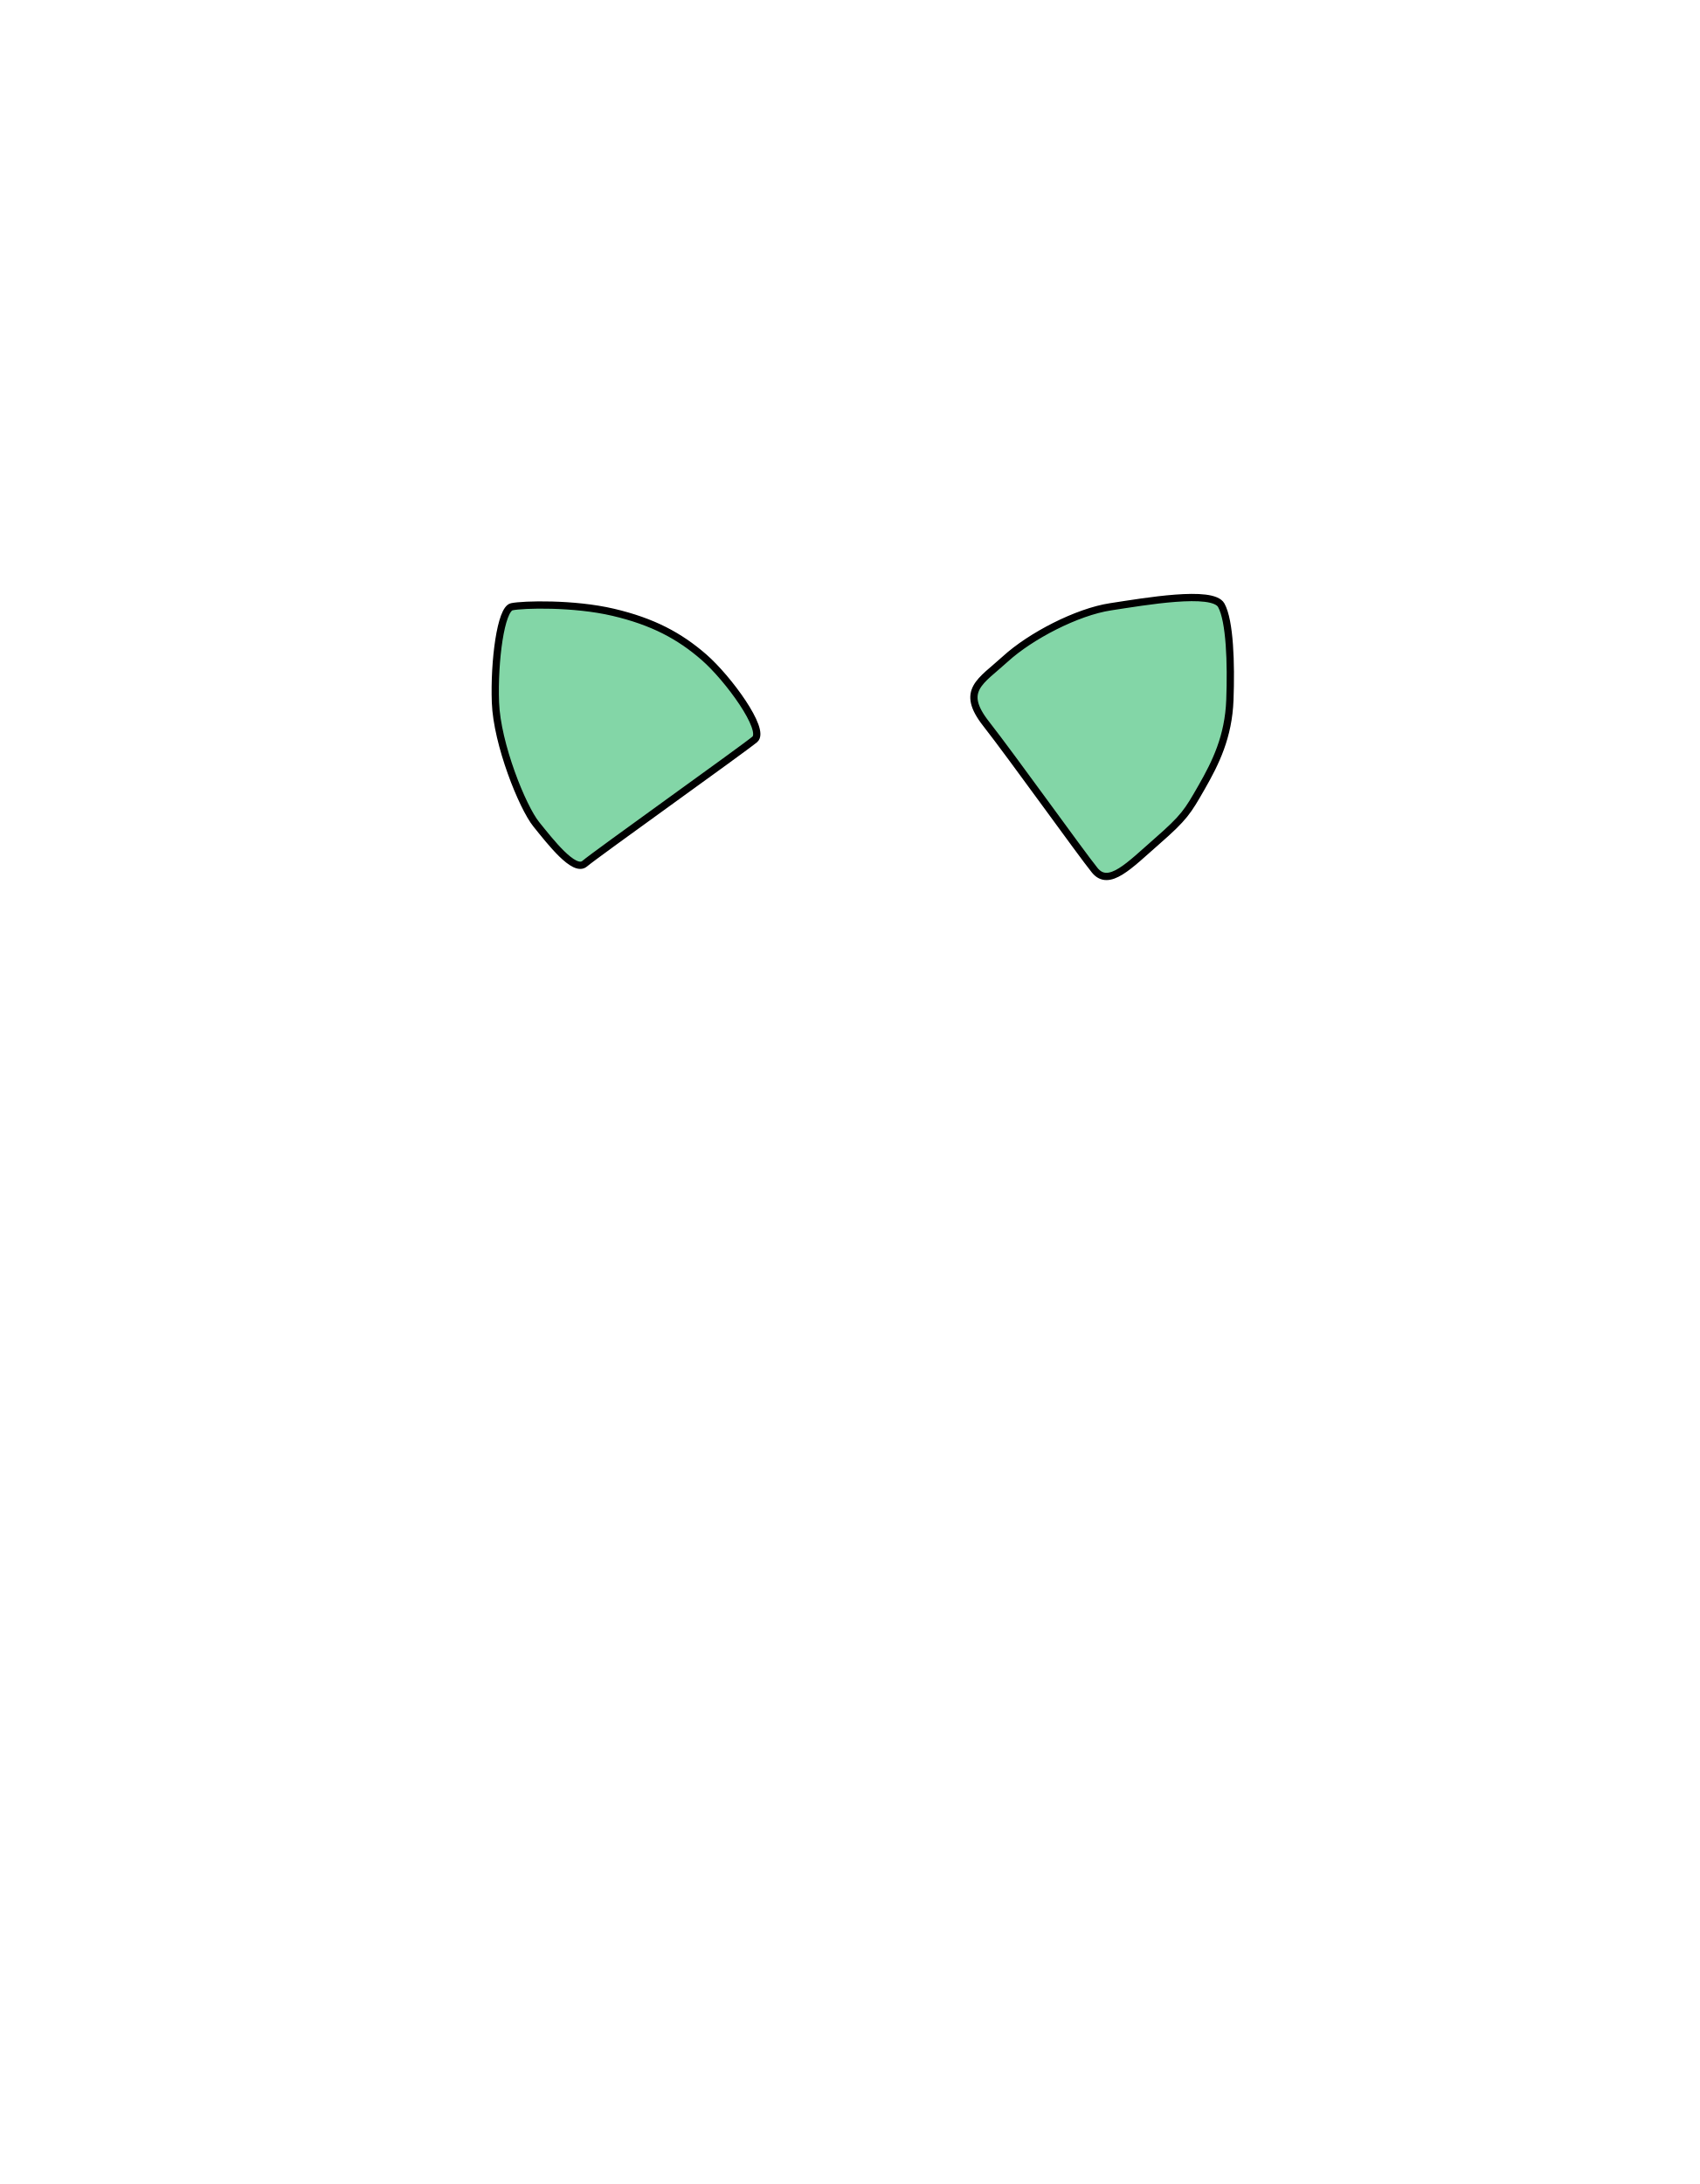
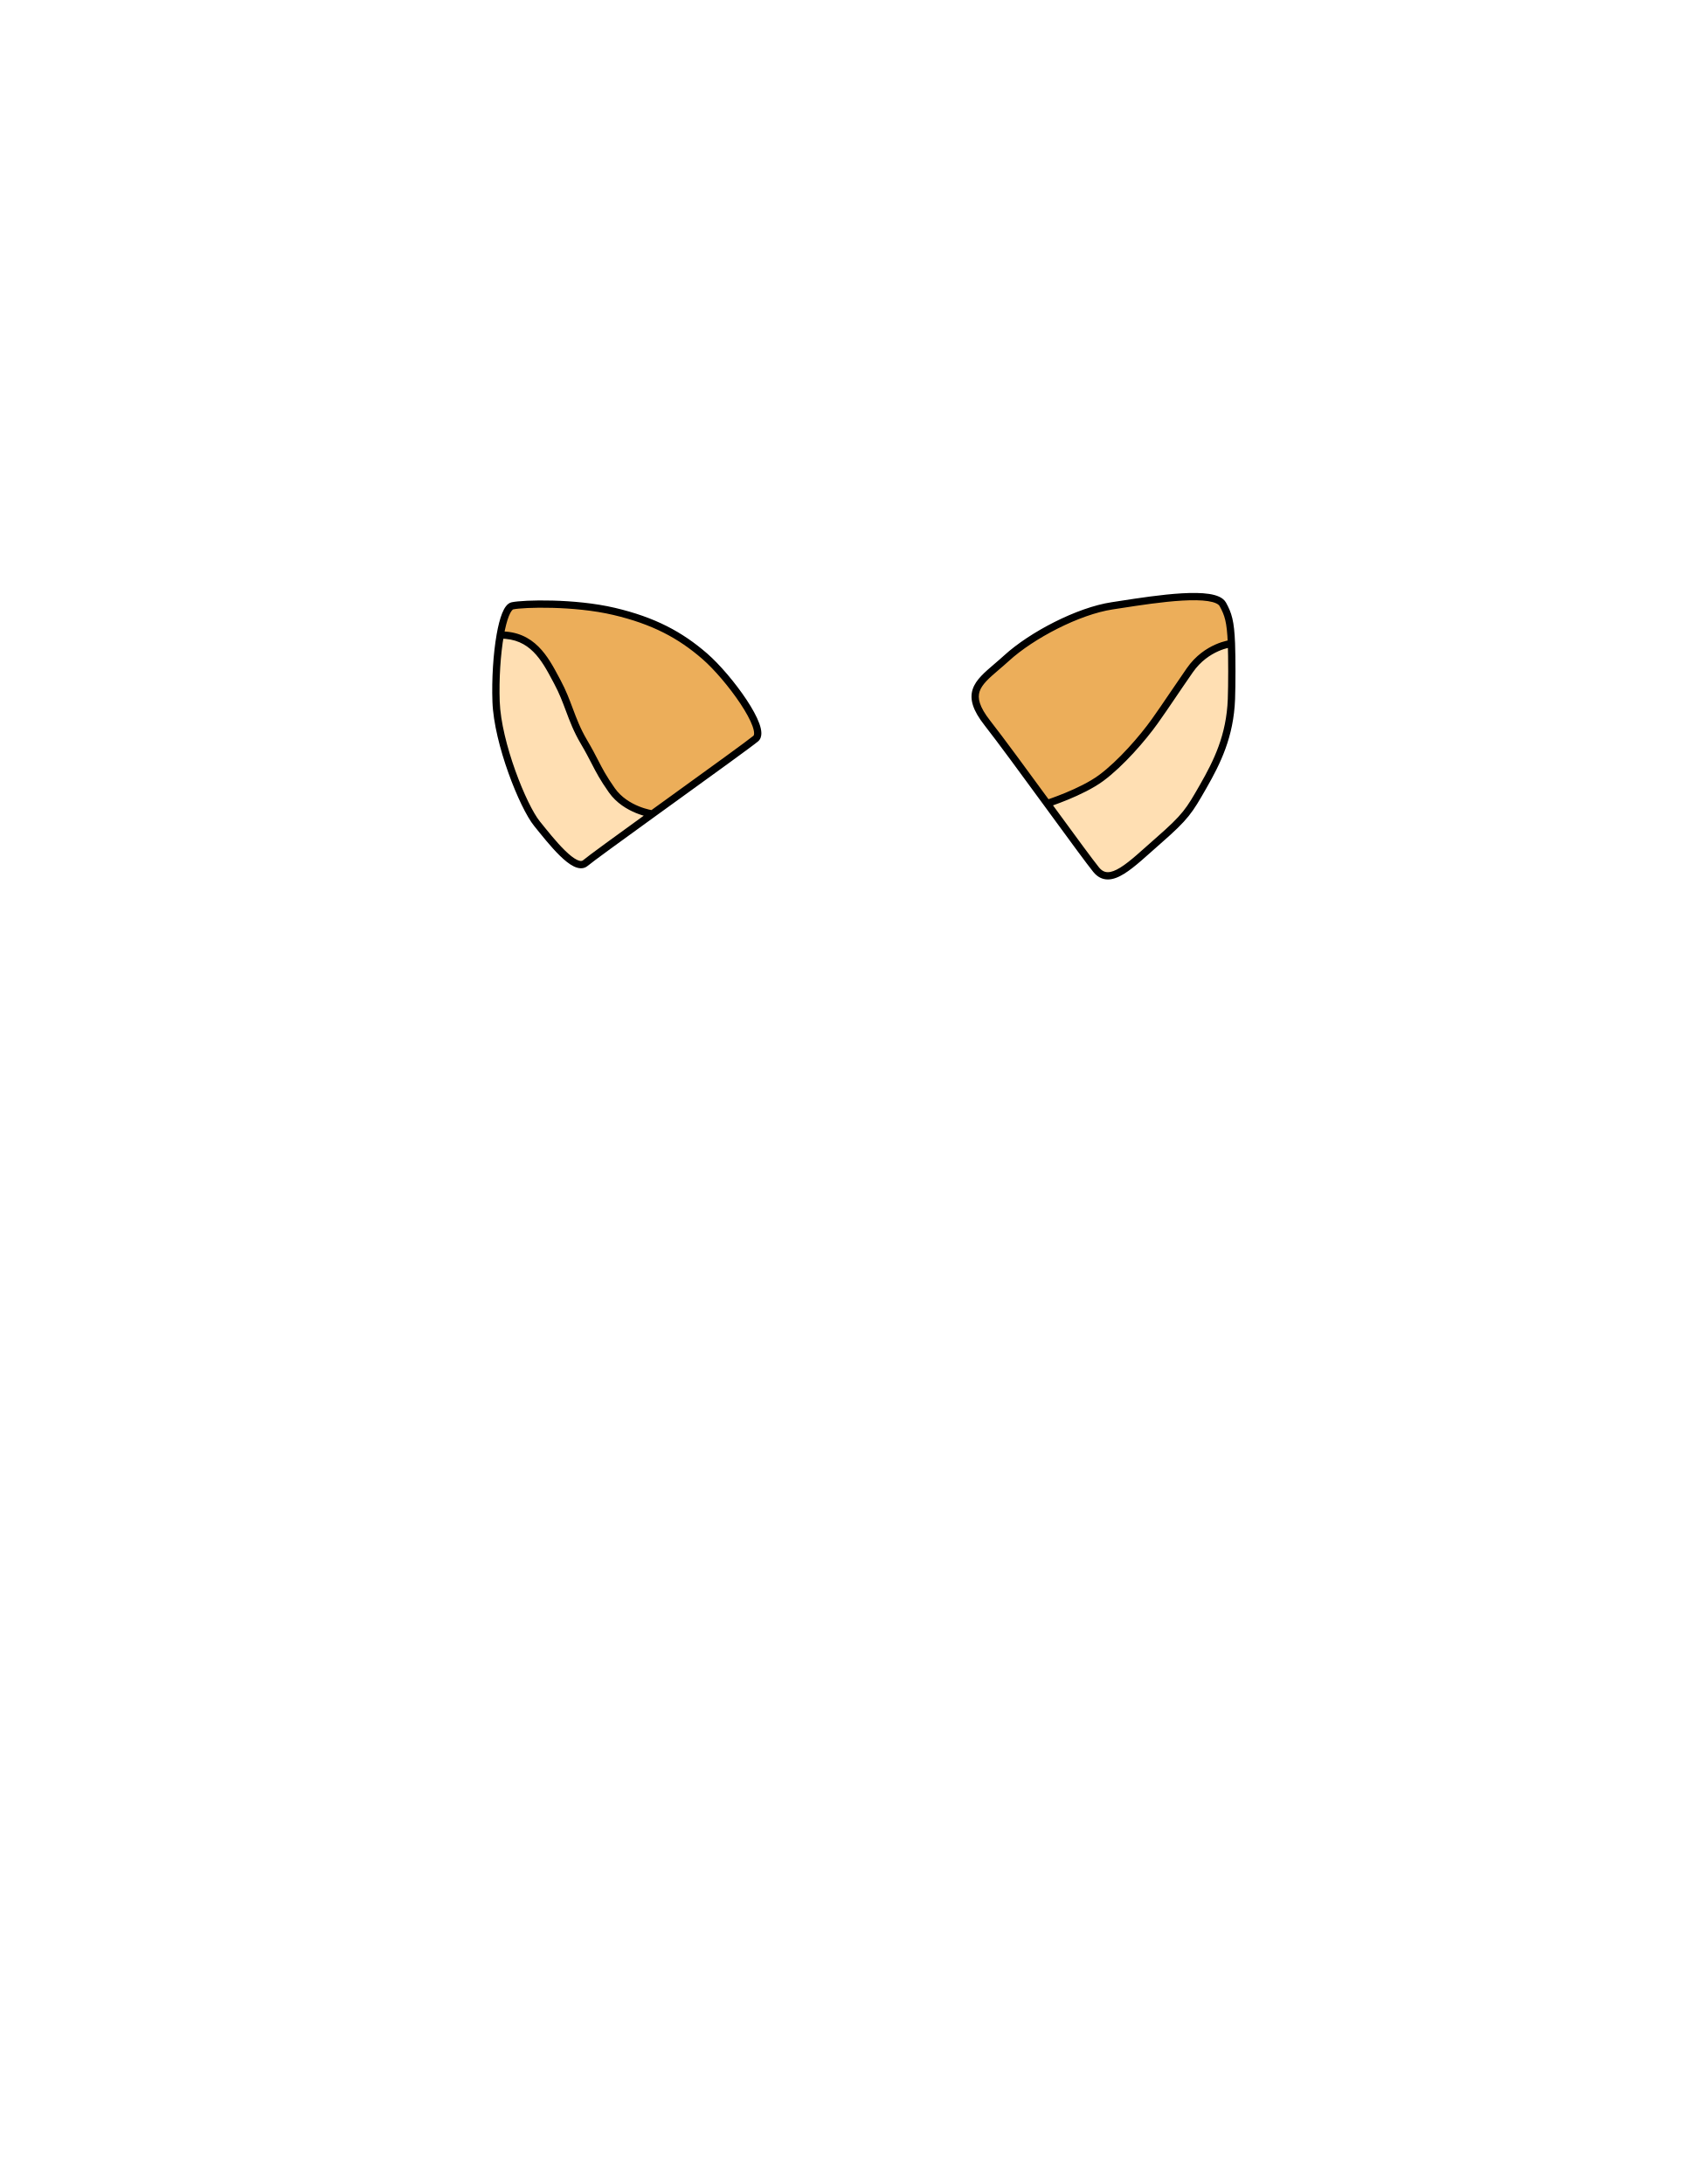
- <svg xmlns="http://www.w3.org/2000/svg" width="701" height="901" viewBox="0 0 701 901" fill="none">
-   <path d="M311.383 305.03C315.984 301.155 300.405 279.791 290.359 271.068C280.313 262.346 269.365 256.451 253.003 252.601C236.642 248.751 215.669 249.345 211.136 250.315C206.604 251.285 203.79 272.634 204.399 289.776C205.008 306.919 215.518 332.991 221.242 340.065C226.966 347.139 236.882 360.036 241.213 356.307C245.544 352.577 306.781 308.905 311.383 305.03Z" fill="#83D6A7" />
-   <path d="M406.798 298.561C396.018 284.79 404.527 281.191 414.804 271.816C425.081 262.441 444.246 252.429 458.224 250.316C472.202 248.202 500.303 243.253 503.847 249.722C507.39 256.191 507.957 273.561 507.39 288.762C506.823 303.964 501.506 314.695 495.744 324.76L495.703 324.832C489.976 334.835 488.639 337.17 477.308 347.077C465.95 357.007 457.436 366.2 451.623 359.01C445.81 351.82 417.577 312.332 406.798 298.561Z" fill="#83D6A7" />
-   <path d="M495.744 324.76C501.506 314.695 506.823 303.964 507.39 288.762C507.957 273.561 507.39 256.191 503.847 249.722C500.303 243.253 472.202 248.202 458.224 250.316C444.246 252.429 425.081 262.441 414.804 271.816C404.527 281.191 396.018 284.79 406.798 298.561C417.577 312.332 445.81 351.82 451.623 359.01C457.436 366.2 465.95 357.007 477.308 347.077C488.639 337.17 489.976 334.835 495.703 324.832M495.744 324.76L495.703 324.832M495.744 324.76C495.73 324.784 495.716 324.808 495.703 324.832M311.383 305.03C315.984 301.155 300.405 279.791 290.359 271.068C280.313 262.346 269.365 256.451 253.003 252.601C236.642 248.751 215.669 249.345 211.136 250.315C206.604 251.285 203.79 272.634 204.399 289.776C205.008 306.919 215.518 332.991 221.242 340.065C226.966 347.139 236.882 360.036 241.213 356.307C245.544 352.577 306.781 308.905 311.383 305.03Z" stroke="black" stroke-width="3" stroke-linecap="round" />
+ <svg xmlns="http://www.w3.org/2000/svg" width="701" height="900" viewBox="0 0 701 900" fill="none">
+   <path fill-rule="evenodd" clip-rule="evenodd" d="M290.359 270.407C300.405 279.13 315.984 300.494 311.383 304.369C309.132 306.265 293.33 317.682 277.266 329.289C274.424 331.343 271.573 333.403 268.787 335.417C268.787 335.417 257.949 333.977 252.08 325.644C248.519 320.588 246.971 317.586 245.136 314.027C243.946 311.72 242.636 309.178 240.578 305.691C237.762 300.919 236.171 296.675 234.573 292.411C233.201 288.751 231.824 285.077 229.662 281.043C229.449 280.645 229.235 280.244 229.02 279.839C224.503 271.354 219.292 261.565 206.11 261.695C207.303 254.934 209.035 250.104 211.136 249.654C215.669 248.684 236.642 248.09 253.003 251.94C269.365 255.79 280.313 261.685 290.359 270.407Z" fill="#ECAE5A" />
+   <path fill-rule="evenodd" clip-rule="evenodd" d="M410.7 274.746C402.547 281.716 397.504 286.027 406.798 297.9C412.263 304.882 422.215 318.475 431.456 331.117C431.456 331.117 445.625 326.583 453.724 320.597C461.822 314.611 470.86 304.165 475.79 297.24C478.473 293.471 480.461 290.536 482.832 287.035L482.834 287.032C484.819 284.102 487.072 280.775 490.226 276.231C497.151 266.254 507.39 265.198 507.39 265.198C507.037 255.98 506.032 253.051 503.847 249.061C500.582 243.1 476.463 246.834 461.759 249.111C460.506 249.305 459.322 249.489 458.224 249.655C444.246 251.768 425.081 261.78 414.804 271.155C413.387 272.448 412.004 273.631 410.7 274.746ZM434.333 335.053C433.811 334.339 433.285 333.619 432.756 332.895L432.754 332.892C433.284 333.617 433.811 334.338 434.333 335.053Z" fill="#ECAE5A" />
+   <path d="M204.399 289.115C205.008 306.258 215.518 332.33 221.242 339.404C226.966 346.478 236.882 359.375 241.213 355.646C243.051 354.063 255.133 345.29 268.787 335.417C268.787 335.417 257.949 333.977 252.08 325.644C248.519 320.588 246.971 317.586 245.136 314.027C243.946 311.72 242.636 309.178 240.578 305.691C237.762 300.919 236.171 296.675 234.573 292.411C233.201 288.751 231.824 285.077 229.662 281.043C229.449 280.645 229.235 280.244 229.02 279.839C224.503 271.354 219.292 261.565 206.11 261.695C204.73 269.516 204.072 279.92 204.399 289.115Z" fill="#FFDFB3" />
+   <path d="M495.744 324.098C501.506 314.034 506.823 303.303 507.39 288.101C507.607 282.276 507.609 270.924 507.39 265.198C507.39 265.198 497.151 266.254 490.226 276.231C487.072 280.775 484.819 284.102 482.834 287.032L482.832 287.035C480.461 290.536 478.473 293.471 475.79 297.24C470.86 304.165 461.822 314.611 453.724 320.597C445.625 326.583 431.456 331.117 431.456 331.117L432.754 332.892L432.756 332.895L434.333 335.053C442.172 345.775 449.066 355.186 451.623 358.349C457.436 365.539 465.95 356.346 477.308 346.416C488.639 336.509 489.976 334.174 495.703 324.17L495.744 324.098Z" fill="#FFDFB3" />
+   <path d="M311.383 304.369L310.416 303.222L311.383 304.369ZM211.136 249.654L210.822 248.187L211.136 249.654ZM204.399 289.115L205.898 289.062L205.898 289.062L204.399 289.115ZM241.213 355.646L242.192 356.782L241.213 355.646ZM406.798 297.9L407.979 296.975L407.979 296.975L406.798 297.9ZM414.804 271.155L415.815 272.263L415.815 272.263L414.804 271.155ZM458.224 249.655L458 248.171L458 248.171L458.224 249.655ZM503.847 249.061L505.162 248.34L505.162 248.34L503.847 249.061ZM507.39 288.101L505.891 288.045L507.39 288.101ZM477.308 346.416L476.32 345.287L476.32 345.287L477.308 346.416ZM451.623 358.349L452.789 357.406L451.623 358.349ZM495.703 324.17L497.004 324.916L497.004 324.916L495.703 324.17ZM490.226 276.231L488.994 275.375L488.994 275.375L490.226 276.231ZM475.79 297.24L477.012 298.11L477.012 298.11L475.79 297.24ZM229.662 281.043L228.34 281.751L228.34 281.751L229.662 281.043ZM240.578 305.691L239.286 306.453L239.286 306.453L240.578 305.691ZM252.08 325.644L250.854 326.508L250.854 326.508L252.08 325.644ZM268.787 335.417L269.666 336.632L269.666 336.632L268.787 335.417ZM277.266 329.289L276.388 328.073L276.388 328.073L277.266 329.289ZM245.136 314.027L243.803 314.714L243.803 314.714L245.136 314.027ZM234.573 292.411L233.168 292.938L233.168 292.938L234.573 292.411ZM229.02 279.839L230.344 279.134L230.344 279.134L229.02 279.839ZM410.7 274.746L409.725 273.605L409.725 273.605L410.7 274.746ZM482.832 287.035L484.074 287.876L484.074 287.875L482.832 287.035ZM461.759 249.111L461.989 250.594L461.989 250.594L461.759 249.111ZM434.333 335.053L433.122 335.938L433.122 335.938L434.333 335.053ZM432.756 332.895L433.967 332.01L433.966 332.008L432.756 332.895ZM482.834 287.032L481.592 286.19L481.592 286.191L482.834 287.032ZM312.349 305.516C313.39 304.64 313.719 303.369 313.712 302.147C313.706 300.931 313.375 299.561 312.862 298.144C311.833 295.297 309.929 291.876 307.615 288.378C302.982 281.375 296.489 273.743 291.343 269.274L289.376 271.54C294.275 275.793 300.595 283.205 305.113 290.033C307.374 293.452 309.13 296.643 310.041 299.164C310.499 300.431 310.709 301.434 310.712 302.163C310.716 302.885 310.526 303.13 310.416 303.222L312.349 305.516ZM291.343 269.274C281.104 260.385 269.934 254.383 253.347 250.48L252.66 253.4C268.797 257.197 279.523 262.984 289.376 271.54L291.343 269.274ZM253.347 250.48C245.03 248.523 235.585 247.703 227.674 247.49C219.81 247.279 213.278 247.662 210.822 248.187L211.45 251.121C213.527 250.677 219.747 250.278 227.593 250.489C235.393 250.699 244.615 251.507 252.66 253.4L253.347 250.48ZM202.9 289.169C203.213 297.965 206.05 308.936 209.49 318.541C212.918 328.11 217.045 336.602 220.076 340.348L222.408 338.46C219.715 335.133 215.725 327.051 212.315 317.53C208.917 308.044 206.195 297.409 205.898 289.062L202.9 289.169ZM220.076 340.348C222.906 343.845 226.887 348.929 230.703 352.65C232.601 354.501 234.564 356.121 236.412 357.024C238.241 357.917 240.425 358.303 242.192 356.782L240.234 354.509C239.835 354.853 239.155 355.025 237.729 354.328C236.32 353.64 234.634 352.293 232.797 350.502C229.142 346.938 225.302 342.036 222.408 338.46L220.076 340.348ZM415.815 272.263C420.827 267.691 428.065 262.917 435.801 259.022C443.543 255.123 451.672 252.162 458.449 251.138L458 248.171C450.799 249.26 442.356 252.362 434.452 256.342C426.542 260.325 419.058 265.244 413.793 270.047L415.815 272.263ZM505.891 288.045C505.337 302.882 500.165 313.358 494.442 323.353L497.046 324.844C502.847 314.711 508.308 303.724 508.889 288.157L505.891 288.045ZM476.32 345.287C470.536 350.344 465.732 354.972 461.598 357.526C459.546 358.794 457.868 359.41 456.486 359.414C455.215 359.418 454.002 358.905 452.789 357.406L450.456 359.292C452.15 361.387 454.181 362.422 456.496 362.414C458.701 362.407 460.951 361.452 463.174 360.079C467.589 357.351 472.722 352.418 478.295 347.545L476.32 345.287ZM494.442 323.353L494.401 323.425L497.004 324.915L497.046 324.844L494.442 323.353ZM494.401 323.425C491.524 328.451 489.816 331.427 487.437 334.39C485.058 337.353 481.977 340.341 476.32 345.287L478.295 347.545C483.969 342.584 487.222 339.451 489.776 336.268C492.33 333.087 494.154 329.894 497.004 324.916L494.401 323.425ZM494.442 323.353C494.435 323.365 494.428 323.377 494.421 323.389C494.414 323.401 494.408 323.413 494.401 323.425L497.004 324.916C497.034 324.865 497.017 324.894 497.046 324.844L494.442 323.353ZM502.531 249.781C503.587 251.71 504.32 253.31 504.846 255.517C505.381 257.758 505.716 260.681 505.891 265.255L508.889 265.14C508.711 260.497 508.367 257.346 507.764 254.821C507.154 252.261 506.291 250.402 505.162 248.34L502.531 249.781ZM505.891 265.255C506.109 270.942 506.107 282.257 505.891 288.045L508.889 288.157C509.108 282.296 509.11 270.905 508.889 265.14L505.891 265.255ZM507.39 265.198C507.236 263.706 507.235 263.706 507.234 263.706C507.234 263.706 507.233 263.706 507.233 263.706C507.232 263.706 507.23 263.706 507.229 263.706C507.226 263.707 507.222 263.707 507.218 263.708C507.209 263.709 507.198 263.71 507.185 263.711C507.158 263.715 507.122 263.719 507.076 263.725C506.984 263.737 506.855 263.756 506.692 263.783C506.367 263.836 505.905 263.923 505.334 264.06C504.192 264.332 502.608 264.803 500.799 265.601C497.18 267.197 492.647 270.113 488.994 275.375L491.458 277.086C494.731 272.372 498.779 269.771 502.01 268.345C503.627 267.632 505.035 267.215 506.03 266.978C506.527 266.859 506.919 266.786 507.18 266.743C507.311 266.721 507.409 266.707 507.47 266.699C507.501 266.695 507.523 266.692 507.535 266.691C507.542 266.69 507.545 266.69 507.547 266.69C507.548 266.689 507.548 266.689 507.547 266.69C507.547 266.69 507.547 266.69 507.546 266.69C507.546 266.69 507.545 266.69 507.545 266.69C507.544 266.69 507.544 266.69 507.39 265.198ZM474.568 296.37C469.687 303.226 460.756 313.534 452.832 319.391L454.615 321.803C462.889 315.688 472.032 305.104 477.012 298.11L474.568 296.37ZM432.667 330.232C423.433 317.6 413.463 303.982 407.979 296.975L405.616 298.824C411.063 305.782 420.996 319.349 430.245 332.002L432.667 330.232ZM452.832 319.391C448.935 322.271 443.508 324.845 438.98 326.715C436.731 327.645 434.73 328.39 433.293 328.902C432.575 329.158 431.998 329.356 431.603 329.489C431.405 329.555 431.252 329.606 431.15 329.639C431.099 329.656 431.06 329.668 431.035 329.677C431.022 329.681 431.013 329.684 431.007 329.686C431.004 329.687 431.002 329.687 431.001 329.688C431 329.688 430.999 329.688 430.999 329.688C430.999 329.688 430.999 329.688 430.999 329.688C430.999 329.688 430.999 329.688 431.456 331.117C431.913 332.546 431.914 332.546 431.914 332.545C431.914 332.545 431.914 332.545 431.915 332.545C431.915 332.545 431.916 332.545 431.917 332.544C431.919 332.544 431.922 332.543 431.926 332.541C431.934 332.539 431.945 332.535 431.959 332.531C431.988 332.521 432.03 332.508 432.085 332.49C432.194 332.454 432.354 332.401 432.559 332.332C432.97 332.194 433.564 331.99 434.3 331.728C435.773 331.203 437.821 330.44 440.126 329.488C444.708 327.595 450.413 324.909 454.615 321.803L452.832 319.391ZM210.822 248.187C209.799 248.406 209.02 249.108 208.442 249.862C207.85 250.634 207.339 251.63 206.89 252.75C205.99 254.997 205.237 258.01 204.633 261.434L207.587 261.955C208.176 258.619 208.885 255.836 209.675 253.866C210.071 252.877 210.461 252.158 210.823 251.687C211.197 251.198 211.422 251.127 211.45 251.121L210.822 248.187ZM204.633 261.434C203.232 269.372 202.57 279.883 202.9 289.169L205.898 289.062C205.574 279.958 206.228 269.659 207.587 261.955L204.633 261.434ZM242.192 356.782C243.966 355.255 255.96 346.543 269.666 336.632L267.908 334.201C254.306 344.037 242.136 352.872 240.234 354.509L242.192 356.782ZM250.854 326.508C254.013 330.994 258.475 333.582 262.069 335.045C263.874 335.78 265.487 336.242 266.653 336.521C267.236 336.66 267.71 336.755 268.043 336.815C268.21 336.845 268.341 336.866 268.433 336.881C268.479 336.888 268.516 336.893 268.542 336.897C268.555 336.899 268.566 336.901 268.574 336.902C268.578 336.902 268.581 336.903 268.584 336.903C268.585 336.903 268.586 336.903 268.587 336.904C268.588 336.904 268.588 336.904 268.588 336.904C268.589 336.904 268.59 336.904 268.787 335.417C268.985 333.93 268.985 333.93 268.985 333.93C268.985 333.93 268.986 333.93 268.986 333.93C268.986 333.93 268.987 333.93 268.987 333.93C268.987 333.93 268.986 333.93 268.985 333.93C268.982 333.93 268.977 333.929 268.97 333.928C268.954 333.926 268.929 333.922 268.895 333.917C268.825 333.906 268.718 333.888 268.577 333.863C268.294 333.812 267.875 333.728 267.351 333.603C266.301 333.352 264.837 332.933 263.2 332.266C259.907 330.926 256.016 328.628 253.306 324.78L250.854 326.508ZM310.416 303.222C308.222 305.07 292.501 316.43 276.388 328.073L278.145 330.504C294.16 318.933 310.041 307.459 312.349 305.516L310.416 303.222ZM276.388 328.073C273.545 330.127 270.694 332.187 267.908 334.201L269.666 336.632C272.451 334.618 275.302 332.559 278.145 330.504L276.388 328.073ZM253.306 324.78C249.804 319.807 248.293 316.875 246.469 313.339L243.803 314.714C245.65 318.297 247.235 321.369 250.854 326.508L253.306 324.78ZM246.469 313.339C245.277 311.027 243.95 308.455 241.869 304.929L239.286 306.453C241.321 309.902 242.615 312.412 243.803 314.714L246.469 313.339ZM241.869 304.929C239.128 300.282 237.576 296.15 235.978 291.885L233.168 292.938C234.766 297.199 236.396 301.556 239.286 306.453L241.869 304.929ZM235.978 291.885C234.608 288.229 233.199 284.467 230.984 280.334L228.34 281.751C230.449 285.686 231.795 289.273 233.168 292.938L235.978 291.885ZM230.984 280.334C230.772 279.939 230.559 279.539 230.344 279.134L227.696 280.544C227.911 280.948 228.126 281.352 228.34 281.751L230.984 280.334ZM230.344 279.134C228.106 274.93 225.575 270.151 221.871 266.472C218.1 262.726 213.126 260.126 206.095 260.195L206.125 263.194C212.276 263.134 216.498 265.364 219.757 268.601C223.084 271.906 225.417 276.263 227.696 280.544L230.344 279.134ZM409.725 273.605C407.704 275.333 405.792 276.966 404.25 278.608C402.703 280.255 401.436 282.007 400.78 284.02C399.423 288.187 400.88 292.773 405.616 298.824L407.979 296.975C403.422 291.154 402.754 287.648 403.633 284.949C404.096 283.528 405.036 282.153 406.437 280.661C407.844 279.163 409.619 277.643 411.674 275.886L409.725 273.605ZM477.012 298.11C479.706 294.325 481.703 291.377 484.074 287.876L481.59 286.193C479.219 289.695 477.24 292.616 474.568 296.37L477.012 298.11ZM505.162 248.34C504.547 247.217 503.507 246.441 502.335 245.897C501.159 245.352 499.74 244.989 498.188 244.751C495.084 244.275 491.181 244.261 487.007 244.499C478.645 244.977 468.865 246.493 461.529 247.629L461.989 250.594C469.357 249.453 478.988 247.963 487.178 247.494C491.28 247.26 494.938 247.288 497.733 247.716C499.131 247.931 500.247 248.236 501.073 248.619C501.902 249.003 502.33 249.414 502.531 249.781L505.162 248.34ZM461.529 247.629C460.276 247.823 459.094 248.006 458 248.171L458.449 251.138C459.549 250.971 460.736 250.787 461.989 250.594L461.529 247.629ZM413.793 270.047C412.397 271.321 411.031 272.489 409.725 273.605L411.674 275.886C412.976 274.772 414.378 273.575 415.815 272.263L413.793 270.047ZM435.544 334.167C435.022 333.454 434.496 332.734 433.967 332.01L431.545 333.78C432.074 334.504 432.6 335.224 433.122 335.938L435.544 334.167ZM433.966 332.008L433.964 332.005L431.544 333.779L431.546 333.782L433.966 332.008ZM431.543 333.777C432.073 334.502 432.6 335.223 433.122 335.938L435.544 334.167C435.022 333.453 434.495 332.732 433.965 332.007L431.543 333.777ZM452.789 357.406C450.262 354.28 443.399 344.913 435.544 334.167L433.122 335.938C440.944 346.638 447.87 356.092 450.456 359.292L452.789 357.406ZM433.965 332.007C433.534 331.418 433.102 330.826 432.667 330.232L430.245 332.002C430.68 332.596 431.112 333.188 431.543 333.777L433.965 332.007ZM488.994 275.375C485.835 279.927 483.577 283.26 481.592 286.19L484.076 287.873C486.06 284.944 488.309 281.623 491.458 277.086L488.994 275.375ZM481.592 286.191L481.59 286.194L484.074 287.875L484.077 287.872L481.592 286.191ZM430.245 332.002L431.543 333.777L433.965 332.007L432.667 330.232L430.245 332.002ZM431.545 333.78L433.122 335.938L435.544 334.168L433.967 332.01L431.545 333.78Z" fill="black" />
</svg>
